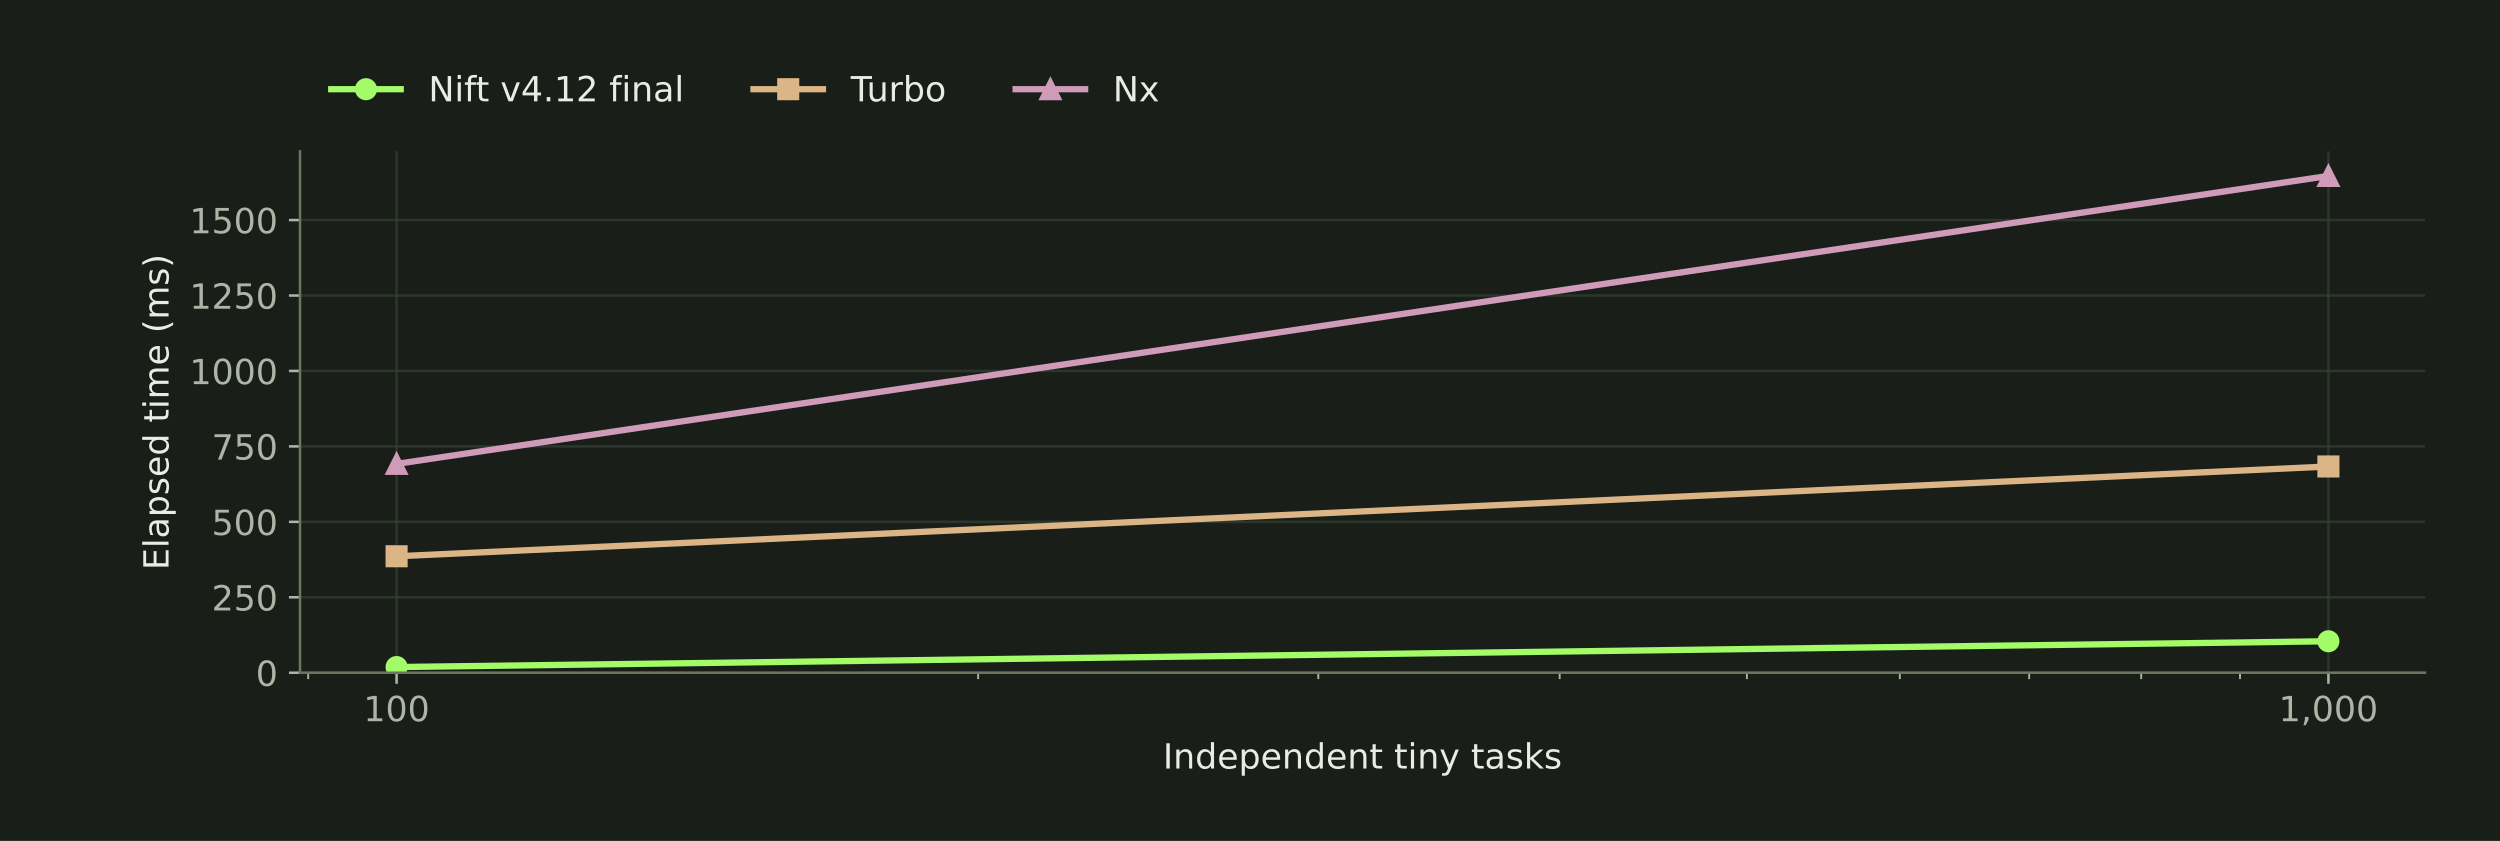
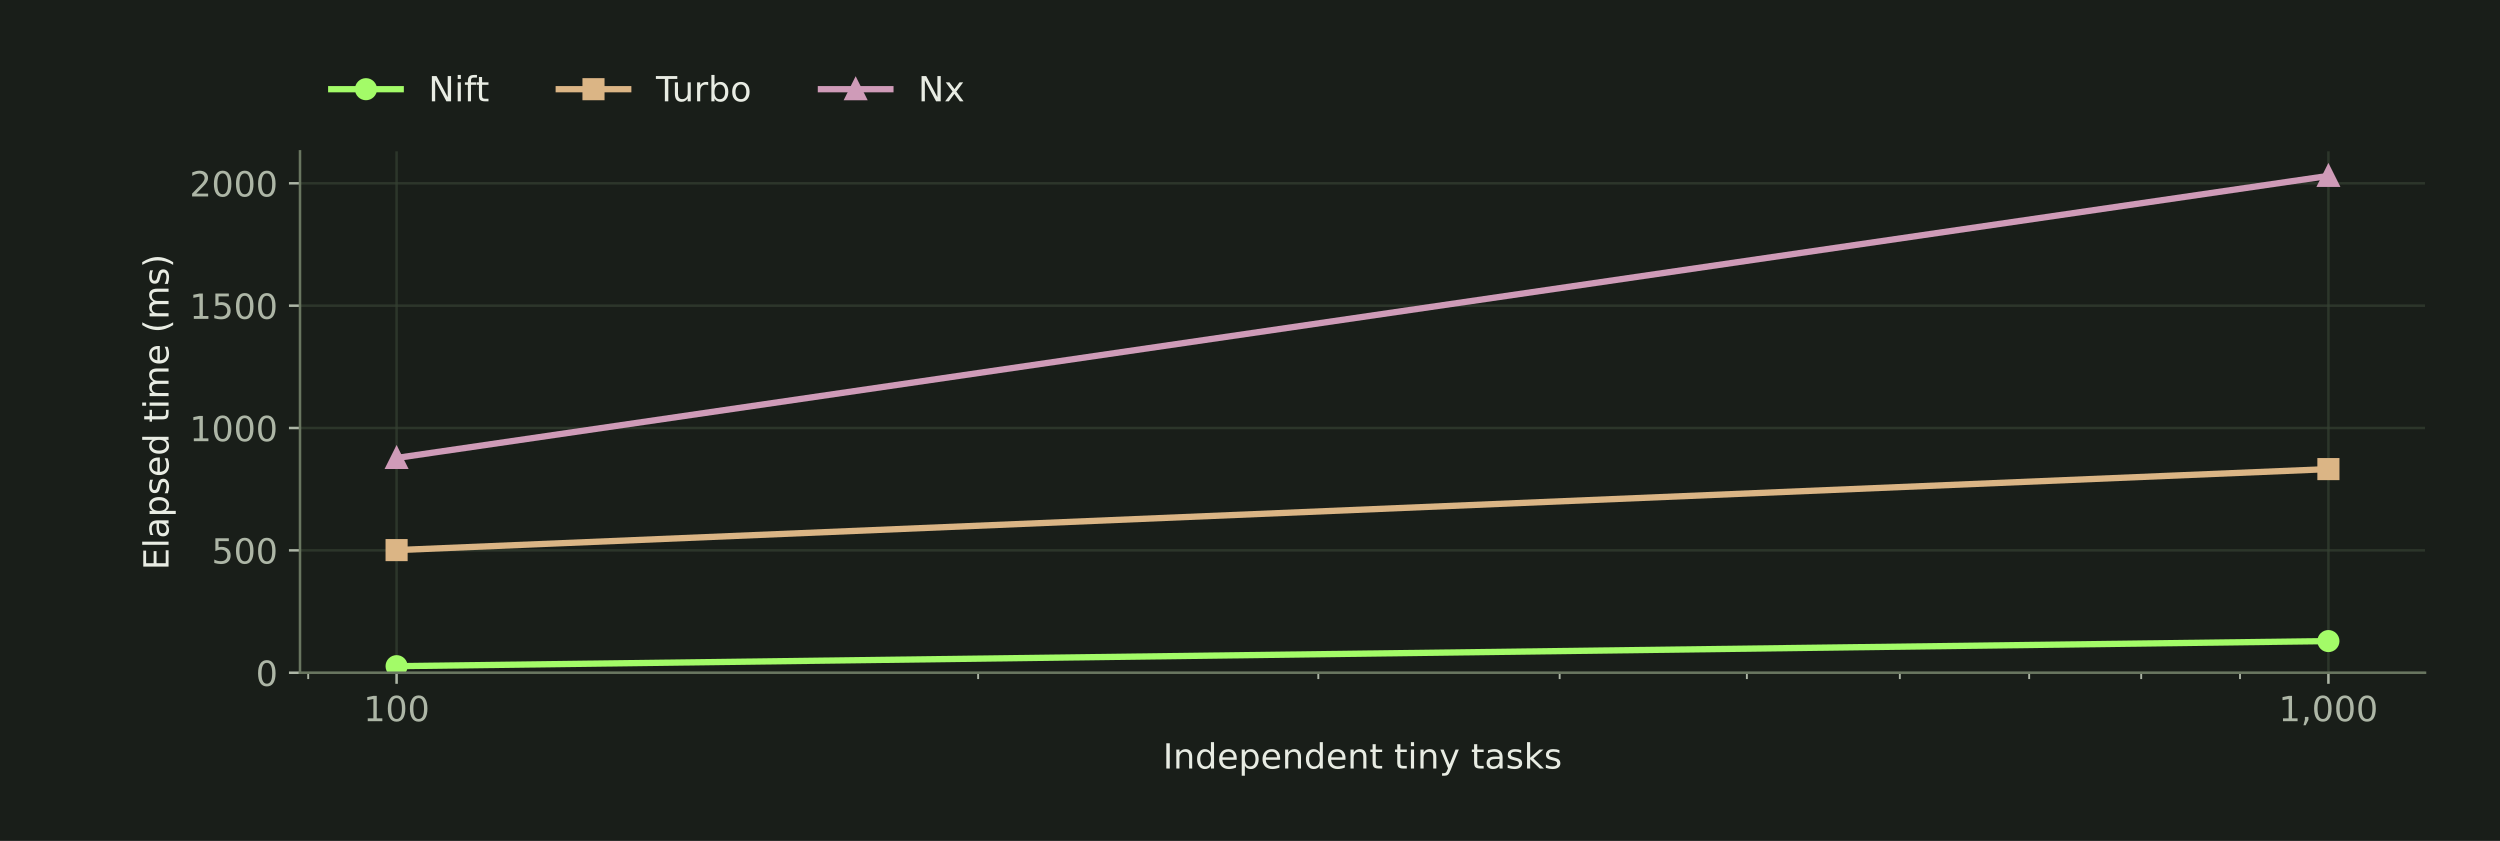
<svg xmlns="http://www.w3.org/2000/svg" xmlns:xlink="http://www.w3.org/1999/xlink" width="792pt" height="266.4pt" viewBox="0 0 792 266.4" version="1.1">
  <defs>
    <style type="text/css">*{stroke-linejoin: round; stroke-linecap: butt}</style>
  </defs>
  <g id="figure_1">
    <g id="patch_1">
      <path d="M 0 266.4 L 792 266.4 L 792 0 L 0 0 z " style="fill: #191e19" />
    </g>
    <g id="axes_1">
      <g id="patch_2">
        <path d="M 95.04 213.12 L 768.24 213.12 L 768.24 47.952 L 95.04 47.952 z " style="fill: #191e19" />
      </g>
      <g id="matplotlib.axis_1">
        <g id="xtick_1">
          <g id="line2d_1">
            <path d="M 125.64 213.12 L 125.64 47.952 " clip-path="url(#pe6b6be5bf1)" style="fill: none; stroke: #354132; stroke-opacity: 0.7; stroke-width: 0.8; stroke-linecap: square" />
          </g>
          <g id="line2d_2">
            <defs>
              <path id="mb59d0f743f" d="M 0 0 L 0 3.5 " style="stroke: #adb6a6; stroke-width: 0.8" />
            </defs>
            <g>
              <use xlink:href="#mb59d0f743f" x="125.64" y="213.12" style="fill: #adb6a6; stroke: #adb6a6; stroke-width: 0.8" />
            </g>
          </g>
          <g id="text_1">
            <text style="font-size: 11px; font-family: 'DejaVu Sans'; text-anchor: middle; fill: #adb6a6" x="125.64" y="228.477" transform="rotate(-0 125.64 228.4774)">100</text>
          </g>
        </g>
        <g id="xtick_2">
          <g id="line2d_3">
            <path d="M 737.64 213.12 L 737.64 47.952 " clip-path="url(#pe6b6be5bf1)" style="fill: none; stroke: #354132; stroke-opacity: 0.7; stroke-width: 0.8; stroke-linecap: square" />
          </g>
          <g id="line2d_4">
            <g>
              <use xlink:href="#mb59d0f743f" x="737.64" y="213.12" style="fill: #adb6a6; stroke: #adb6a6; stroke-width: 0.8" />
            </g>
          </g>
          <g id="text_2">
            <text style="font-size: 11px; font-family: 'DejaVu Sans'; text-anchor: middle; fill: #adb6a6" x="737.64" y="228.477" transform="rotate(-0 737.64 228.4774)">1,000</text>
          </g>
        </g>
        <g id="xtick_3">
          <g id="line2d_5">
            <defs>
              <path id="md41d5f1bb8" d="M 0 0 L 0 2 " style="stroke: #adb6a6; stroke-width: 0.6" />
            </defs>
            <g>
              <use xlink:href="#md41d5f1bb8" x="97.636" y="213.12" style="fill: #adb6a6; stroke: #adb6a6; stroke-width: 0.6" />
            </g>
          </g>
        </g>
        <g id="xtick_4">
          <g id="line2d_6">
            <g>
              <use xlink:href="#md41d5f1bb8" x="309.87" y="213.12" style="fill: #adb6a6; stroke: #adb6a6; stroke-width: 0.6" />
            </g>
          </g>
        </g>
        <g id="xtick_5">
          <g id="line2d_7">
            <g>
              <use xlink:href="#md41d5f1bb8" x="417.638" y="213.12" style="fill: #adb6a6; stroke: #adb6a6; stroke-width: 0.6" />
            </g>
          </g>
        </g>
        <g id="xtick_6">
          <g id="line2d_8">
            <g>
              <use xlink:href="#md41d5f1bb8" x="494.101" y="213.12" style="fill: #adb6a6; stroke: #adb6a6; stroke-width: 0.6" />
            </g>
          </g>
        </g>
        <g id="xtick_7">
          <g id="line2d_9">
            <g>
              <use xlink:href="#md41d5f1bb8" x="553.41" y="213.12" style="fill: #adb6a6; stroke: #adb6a6; stroke-width: 0.6" />
            </g>
          </g>
        </g>
        <g id="xtick_8">
          <g id="line2d_10">
            <g>
              <use xlink:href="#md41d5f1bb8" x="601.869" y="213.12" style="fill: #adb6a6; stroke: #adb6a6; stroke-width: 0.6" />
            </g>
          </g>
        </g>
        <g id="xtick_9">
          <g id="line2d_11">
            <g>
              <use xlink:href="#md41d5f1bb8" x="642.84" y="213.12" style="fill: #adb6a6; stroke: #adb6a6; stroke-width: 0.6" />
            </g>
          </g>
        </g>
        <g id="xtick_10">
          <g id="line2d_12">
            <g>
              <use xlink:href="#md41d5f1bb8" x="678.331" y="213.12" style="fill: #adb6a6; stroke: #adb6a6; stroke-width: 0.6" />
            </g>
          </g>
        </g>
        <g id="xtick_11">
          <g id="line2d_13">
            <g>
              <use xlink:href="#md41d5f1bb8" x="709.636" y="213.12" style="fill: #adb6a6; stroke: #adb6a6; stroke-width: 0.6" />
            </g>
          </g>
        </g>
        <g id="text_3">
          <text style="font-size: 11px; font-family: 'DejaVu Sans'; text-anchor: middle; fill: #e8ece3" x="431.64" y="243.478" transform="rotate(-0 431.64 243.4783)">Independent tiny tasks</text>
        </g>
      </g>
      <g id="matplotlib.axis_2">
        <g id="ytick_1">
          <g id="line2d_14">
            <path d="M 95.04 213.12 L 768.24 213.12 " clip-path="url(#pe6b6be5bf1)" style="fill: none; stroke: #354132; stroke-opacity: 0.7; stroke-width: 0.8; stroke-linecap: square" />
          </g>
          <g id="line2d_15">
            <defs>
              <path id="ma8dde5b0b7" d="M 0 0 L -3.5 0 " style="stroke: #adb6a6; stroke-width: 0.8" />
            </defs>
            <g>
              <use xlink:href="#ma8dde5b0b7" x="95.04" y="213.12" style="fill: #adb6a6; stroke: #adb6a6; stroke-width: 0.8" />
            </g>
          </g>
          <g id="text_4">
            <text style="font-size: 11px; font-family: 'DejaVu Sans'; text-anchor: end; fill: #adb6a6" x="88.04" y="217.299" transform="rotate(-0 88.04 217.2987)">0</text>
          </g>
        </g>
        <g id="ytick_2">
          <g id="line2d_16">
-             <path d="M 95.04 189.22 L 768.24 189.22 " clip-path="url(#pe6b6be5bf1)" style="fill: none; stroke: #354132; stroke-opacity: 0.7; stroke-width: 0.8; stroke-linecap: square" />
+             <path d="M 95.04 174.357 L 768.24 174.357 " clip-path="url(#pe6b6be5bf1)" style="fill: none; stroke: #354132; stroke-opacity: 0.7; stroke-width: 0.8; stroke-linecap: square" />
          </g>
          <g id="line2d_17">
            <g>
-               <use xlink:href="#ma8dde5b0b7" x="95.04" y="189.22" style="fill: #adb6a6; stroke: #adb6a6; stroke-width: 0.8" />
+               <use xlink:href="#ma8dde5b0b7" x="95.04" y="174.357" style="fill: #adb6a6; stroke: #adb6a6; stroke-width: 0.8" />
            </g>
          </g>
          <g id="text_5">
-             <text style="font-size: 11px; font-family: 'DejaVu Sans'; text-anchor: end; fill: #adb6a6" x="88.04" y="193.399" transform="rotate(-0 88.04 193.3986)">250</text>
+             <text style="font-size: 11px; font-family: 'DejaVu Sans'; text-anchor: end; fill: #adb6a6" x="88.04" y="178.536" transform="rotate(-0 88.04 178.5357)">500</text>
          </g>
        </g>
        <g id="ytick_3">
          <g id="line2d_18">
-             <path d="M 95.04 165.32 L 768.24 165.32 " clip-path="url(#pe6b6be5bf1)" style="fill: none; stroke: #354132; stroke-opacity: 0.7; stroke-width: 0.8; stroke-linecap: square" />
+             <path d="M 95.04 135.594 L 768.24 135.594 " clip-path="url(#pe6b6be5bf1)" style="fill: none; stroke: #354132; stroke-opacity: 0.7; stroke-width: 0.8; stroke-linecap: square" />
          </g>
          <g id="line2d_19">
            <g>
-               <use xlink:href="#ma8dde5b0b7" x="95.04" y="165.32" style="fill: #adb6a6; stroke: #adb6a6; stroke-width: 0.8" />
+               <use xlink:href="#ma8dde5b0b7" x="95.04" y="135.594" style="fill: #adb6a6; stroke: #adb6a6; stroke-width: 0.8" />
            </g>
          </g>
          <g id="text_6">
-             <text style="font-size: 11px; font-family: 'DejaVu Sans'; text-anchor: end; fill: #adb6a6" x="88.04" y="169.499" transform="rotate(-0 88.04 169.4986)">500</text>
+             <text style="font-size: 11px; font-family: 'DejaVu Sans'; text-anchor: end; fill: #adb6a6" x="88.04" y="139.773" transform="rotate(-0 88.04 139.7727)">1000</text>
          </g>
        </g>
        <g id="ytick_4">
          <g id="line2d_20">
-             <path d="M 95.04 141.42 L 768.24 141.42 " clip-path="url(#pe6b6be5bf1)" style="fill: none; stroke: #354132; stroke-opacity: 0.7; stroke-width: 0.8; stroke-linecap: square" />
+             <path d="M 95.04 96.831 L 768.24 96.831 " clip-path="url(#pe6b6be5bf1)" style="fill: none; stroke: #354132; stroke-opacity: 0.7; stroke-width: 0.8; stroke-linecap: square" />
          </g>
          <g id="line2d_21">
            <g>
-               <use xlink:href="#ma8dde5b0b7" x="95.04" y="141.42" style="fill: #adb6a6; stroke: #adb6a6; stroke-width: 0.8" />
+               <use xlink:href="#ma8dde5b0b7" x="95.04" y="96.831" style="fill: #adb6a6; stroke: #adb6a6; stroke-width: 0.8" />
            </g>
          </g>
          <g id="text_7">
-             <text style="font-size: 11px; font-family: 'DejaVu Sans'; text-anchor: end; fill: #adb6a6" x="88.04" y="145.599" transform="rotate(-0 88.04 145.5985)">750</text>
+             <text style="font-size: 11px; font-family: 'DejaVu Sans'; text-anchor: end; fill: #adb6a6" x="88.04" y="101.01" transform="rotate(-0 88.04 101.0096)">1500</text>
          </g>
        </g>
        <g id="ytick_5">
          <g id="line2d_22">
-             <path d="M 95.04 117.52 L 768.24 117.52 " clip-path="url(#pe6b6be5bf1)" style="fill: none; stroke: #354132; stroke-opacity: 0.7; stroke-width: 0.8; stroke-linecap: square" />
+             <path d="M 95.04 58.068 L 768.24 58.068 " clip-path="url(#pe6b6be5bf1)" style="fill: none; stroke: #354132; stroke-opacity: 0.7; stroke-width: 0.8; stroke-linecap: square" />
          </g>
          <g id="line2d_23">
            <g>
-               <use xlink:href="#ma8dde5b0b7" x="95.04" y="117.52" style="fill: #adb6a6; stroke: #adb6a6; stroke-width: 0.8" />
+               <use xlink:href="#ma8dde5b0b7" x="95.04" y="58.068" style="fill: #adb6a6; stroke: #adb6a6; stroke-width: 0.8" />
            </g>
          </g>
          <g id="text_8">
-             <text style="font-size: 11px; font-family: 'DejaVu Sans'; text-anchor: end; fill: #adb6a6" x="88.04" y="121.698" transform="rotate(-0 88.04 121.6985)">1000</text>
-           </g>
-         </g>
-         <g id="ytick_6">
-           <g id="line2d_24">
-             <path d="M 95.04 93.62 L 768.24 93.62 " clip-path="url(#pe6b6be5bf1)" style="fill: none; stroke: #354132; stroke-opacity: 0.7; stroke-width: 0.8; stroke-linecap: square" />
-           </g>
-           <g id="line2d_25">
-             <g>
-               <use xlink:href="#ma8dde5b0b7" x="95.04" y="93.62" style="fill: #adb6a6; stroke: #adb6a6; stroke-width: 0.8" />
-             </g>
-           </g>
-           <g id="text_9">
-             <text style="font-size: 11px; font-family: 'DejaVu Sans'; text-anchor: end; fill: #adb6a6" x="88.04" y="97.798" transform="rotate(-0 88.04 97.79839)">1250</text>
-           </g>
-         </g>
-         <g id="ytick_7">
-           <g id="line2d_26">
-             <path d="M 95.04 69.72 L 768.24 69.72 " clip-path="url(#pe6b6be5bf1)" style="fill: none; stroke: #354132; stroke-opacity: 0.7; stroke-width: 0.8; stroke-linecap: square" />
-           </g>
-           <g id="line2d_27">
-             <g>
-               <use xlink:href="#ma8dde5b0b7" x="95.04" y="69.72" style="fill: #adb6a6; stroke: #adb6a6; stroke-width: 0.8" />
-             </g>
-           </g>
-           <g id="text_10">
-             <text style="font-size: 11px; font-family: 'DejaVu Sans'; text-anchor: end; fill: #adb6a6" x="88.04" y="73.898" transform="rotate(-0 88.04 73.89832)">1500</text>
-           </g>
-         </g>
-         <g id="text_11">
+             <text style="font-size: 11px; font-family: 'DejaVu Sans'; text-anchor: end; fill: #adb6a6" x="88.04" y="62.247" transform="rotate(-0 88.04 62.24659)">2000</text>
+           </g>
+         </g>
+         <g id="text_9">
          <text style="font-size: 11px; font-family: 'DejaVu Sans'; text-anchor: middle; fill: #e8ece3" x="53.402" y="130.536" transform="rotate(-90 53.40242 130.536)">Elapsed time (ms)</text>
        </g>
      </g>
-       <g id="line2d_28">
-         <path d="M 125.64 211.323 L 737.64 203.15 " clip-path="url(#pe6b6be5bf1)" style="fill: none; stroke: #a3fb68; stroke-width: 2; stroke-linecap: square" />
+       <g id="line2d_24">
+         <path d="M 125.64 211.044 L 737.64 203.093 " clip-path="url(#pe6b6be5bf1)" style="fill: none; stroke: #a3fb68; stroke-width: 2; stroke-linecap: square" />
        <defs>
          <path id="m476e483576" d="M 0 3 C 0.796 3 1.559 2.684 2.121 2.121 C 2.684 1.559 3 0.796 3 0 C 3 -0.796 2.684 -1.559 2.121 -2.121 C 1.559 -2.684 0.796 -3 0 -3 C -0.796 -3 -1.559 -2.684 -2.121 -2.121 C -2.684 -1.559 -3 -0.796 -3 0 C -3 0.796 -2.684 1.559 -2.121 2.121 C -1.559 2.684 -0.796 3 0 3 z " style="stroke: #a3fb68" />
        </defs>
        <g clip-path="url(#pe6b6be5bf1)">
-           <use xlink:href="#m476e483576" x="125.64" y="211.323" style="fill: #a3fb68; stroke: #a3fb68" />
-           <use xlink:href="#m476e483576" x="737.64" y="203.15" style="fill: #a3fb68; stroke: #a3fb68" />
-         </g>
-       </g>
-       <g id="line2d_29">
-         <path d="M 125.64 176.222 L 737.64 147.776 " clip-path="url(#pe6b6be5bf1)" style="fill: none; stroke: #dbb585; stroke-width: 2; stroke-linecap: square" />
+           <use xlink:href="#m476e483576" x="125.64" y="211.044" style="fill: #a3fb68; stroke: #a3fb68" />
+           <use xlink:href="#m476e483576" x="737.64" y="203.093" style="fill: #a3fb68; stroke: #a3fb68" />
+         </g>
+       </g>
+       <g id="line2d_25">
+         <path d="M 125.64 174.27 L 737.64 148.609 " clip-path="url(#pe6b6be5bf1)" style="fill: none; stroke: #dbb585; stroke-width: 2; stroke-linecap: square" />
        <defs>
          <path id="mcf83442291" d="M -3 3 L 3 3 L 3 -3 L -3 -3 z " style="stroke: #dbb585; stroke-linejoin: miter" />
        </defs>
        <g clip-path="url(#pe6b6be5bf1)">
-           <use xlink:href="#mcf83442291" x="125.64" y="176.222" style="fill: #dbb585; stroke: #dbb585; stroke-linejoin: miter" />
-           <use xlink:href="#mcf83442291" x="737.64" y="147.776" style="fill: #dbb585; stroke: #dbb585; stroke-linejoin: miter" />
-         </g>
-       </g>
-       <g id="line2d_30">
-         <path d="M 125.64 146.958 L 737.64 55.732 " clip-path="url(#pe6b6be5bf1)" style="fill: none; stroke: #cf9bb8; stroke-width: 2; stroke-linecap: square" />
+           <use xlink:href="#mcf83442291" x="125.64" y="174.27" style="fill: #dbb585; stroke: #dbb585; stroke-linejoin: miter" />
+           <use xlink:href="#mcf83442291" x="737.64" y="148.609" style="fill: #dbb585; stroke: #dbb585; stroke-linejoin: miter" />
+         </g>
+       </g>
+       <g id="line2d_26">
+         <path d="M 125.64 145.077 L 737.64 55.718 " clip-path="url(#pe6b6be5bf1)" style="fill: none; stroke: #cf9bb8; stroke-width: 2; stroke-linecap: square" />
        <defs>
          <path id="mc515a019c6" d="M 0 -3 L -3 3 L 3 3 z " style="stroke: #cf9bb8; stroke-linejoin: miter" />
        </defs>
        <g clip-path="url(#pe6b6be5bf1)">
-           <use xlink:href="#mc515a019c6" x="125.64" y="146.958" style="fill: #cf9bb8; stroke: #cf9bb8; stroke-linejoin: miter" />
-           <use xlink:href="#mc515a019c6" x="737.64" y="55.732" style="fill: #cf9bb8; stroke: #cf9bb8; stroke-linejoin: miter" />
+           <use xlink:href="#mc515a019c6" x="125.64" y="145.077" style="fill: #cf9bb8; stroke: #cf9bb8; stroke-linejoin: miter" />
+           <use xlink:href="#mc515a019c6" x="737.64" y="55.718" style="fill: #cf9bb8; stroke: #cf9bb8; stroke-linejoin: miter" />
        </g>
      </g>
      <g id="patch_3">
        <path d="M 95.04 213.12 L 95.04 47.952 " style="fill: none; stroke: #697660; stroke-width: 0.8; stroke-linejoin: miter; stroke-linecap: square" />
      </g>
      <g id="patch_4">
        <path d="M 95.04 213.12 L 768.24 213.12 " style="fill: none; stroke: #697660; stroke-width: 0.8; stroke-linejoin: miter; stroke-linecap: square" />
      </g>
      <g id="legend_1">
-         <g id="line2d_31">
+         <g id="line2d_27">
          <path d="M 104.94 28.256 L 115.94 28.256 L 126.94 28.256 " style="fill: none; stroke: #a3fb68; stroke-width: 2; stroke-linecap: square" />
          <g>
            <use xlink:href="#m476e483576" x="115.94" y="28.256" style="fill: #a3fb68; stroke: #a3fb68" />
          </g>
        </g>
+         <g id="text_10">
+           <text style="font-size: 11px; font-family: 'DejaVu Sans'; text-anchor: start; fill: #e8ece3" x="135.74" y="32.106" transform="rotate(-0 135.74 32.10606)">Nift</text>
+         </g>
+         <g id="line2d_28">
+           <path d="M 177.018 28.256 L 188.018 28.256 L 199.018 28.256 " style="fill: none; stroke: #dbb585; stroke-width: 2; stroke-linecap: square" />
+           <g>
+             <use xlink:href="#mcf83442291" x="188.018" y="28.256" style="fill: #dbb585; stroke: #dbb585; stroke-linejoin: miter" />
+           </g>
+         </g>
+         <g id="text_11">
+           <text style="font-size: 11px; font-family: 'DejaVu Sans'; text-anchor: start; fill: #e8ece3" x="207.817" y="32.106" transform="rotate(-0 207.8175 32.10606)">Turbo</text>
+         </g>
+         <g id="line2d_29">
+           <path d="M 260.073 28.256 L 271.073 28.256 L 282.073 28.256 " style="fill: none; stroke: #cf9bb8; stroke-width: 2; stroke-linecap: square" />
+           <g>
+             <use xlink:href="#mc515a019c6" x="271.073" y="28.256" style="fill: #cf9bb8; stroke: #cf9bb8; stroke-linejoin: miter" />
+           </g>
+         </g>
        <g id="text_12">
-           <text style="font-size: 11px; font-family: 'DejaVu Sans'; text-anchor: start; fill: #e8ece3" x="135.74" y="32.106" transform="rotate(-0 135.74 32.10606)">Nift v4.12 final</text>
-         </g>
-         <g id="line2d_32">
-           <path d="M 238.709 28.256 L 249.709 28.256 L 260.709 28.256 " style="fill: none; stroke: #dbb585; stroke-width: 2; stroke-linecap: square" />
-           <g>
-             <use xlink:href="#mcf83442291" x="249.709" y="28.256" style="fill: #dbb585; stroke: #dbb585; stroke-linejoin: miter" />
-           </g>
-         </g>
-         <g id="text_13">
-           <text style="font-size: 11px; font-family: 'DejaVu Sans'; text-anchor: start; fill: #e8ece3" x="269.509" y="32.106" transform="rotate(-0 269.5086 32.10606)">Turbo</text>
-         </g>
-         <g id="line2d_33">
-           <path d="M 321.764 28.256 L 332.764 28.256 L 343.764 28.256 " style="fill: none; stroke: #cf9bb8; stroke-width: 2; stroke-linecap: square" />
-           <g>
-             <use xlink:href="#mc515a019c6" x="332.764" y="28.256" style="fill: #cf9bb8; stroke: #cf9bb8; stroke-linejoin: miter" />
-           </g>
-         </g>
-         <g id="text_14">
-           <text style="font-size: 11px; font-family: 'DejaVu Sans'; text-anchor: start; fill: #e8ece3" x="352.564" y="32.106" transform="rotate(-0 352.5638 32.10606)">Nx</text>
+           <text style="font-size: 11px; font-family: 'DejaVu Sans'; text-anchor: start; fill: #e8ece3" x="290.873" y="32.106" transform="rotate(-0 290.8727 32.10606)">Nx</text>
        </g>
      </g>
    </g>
  </g>
  <defs>
    <clipPath id="pe6b6be5bf1">
      <rect x="95.04" y="47.952" width="673.2" height="165.168" />
    </clipPath>
  </defs>
</svg>
